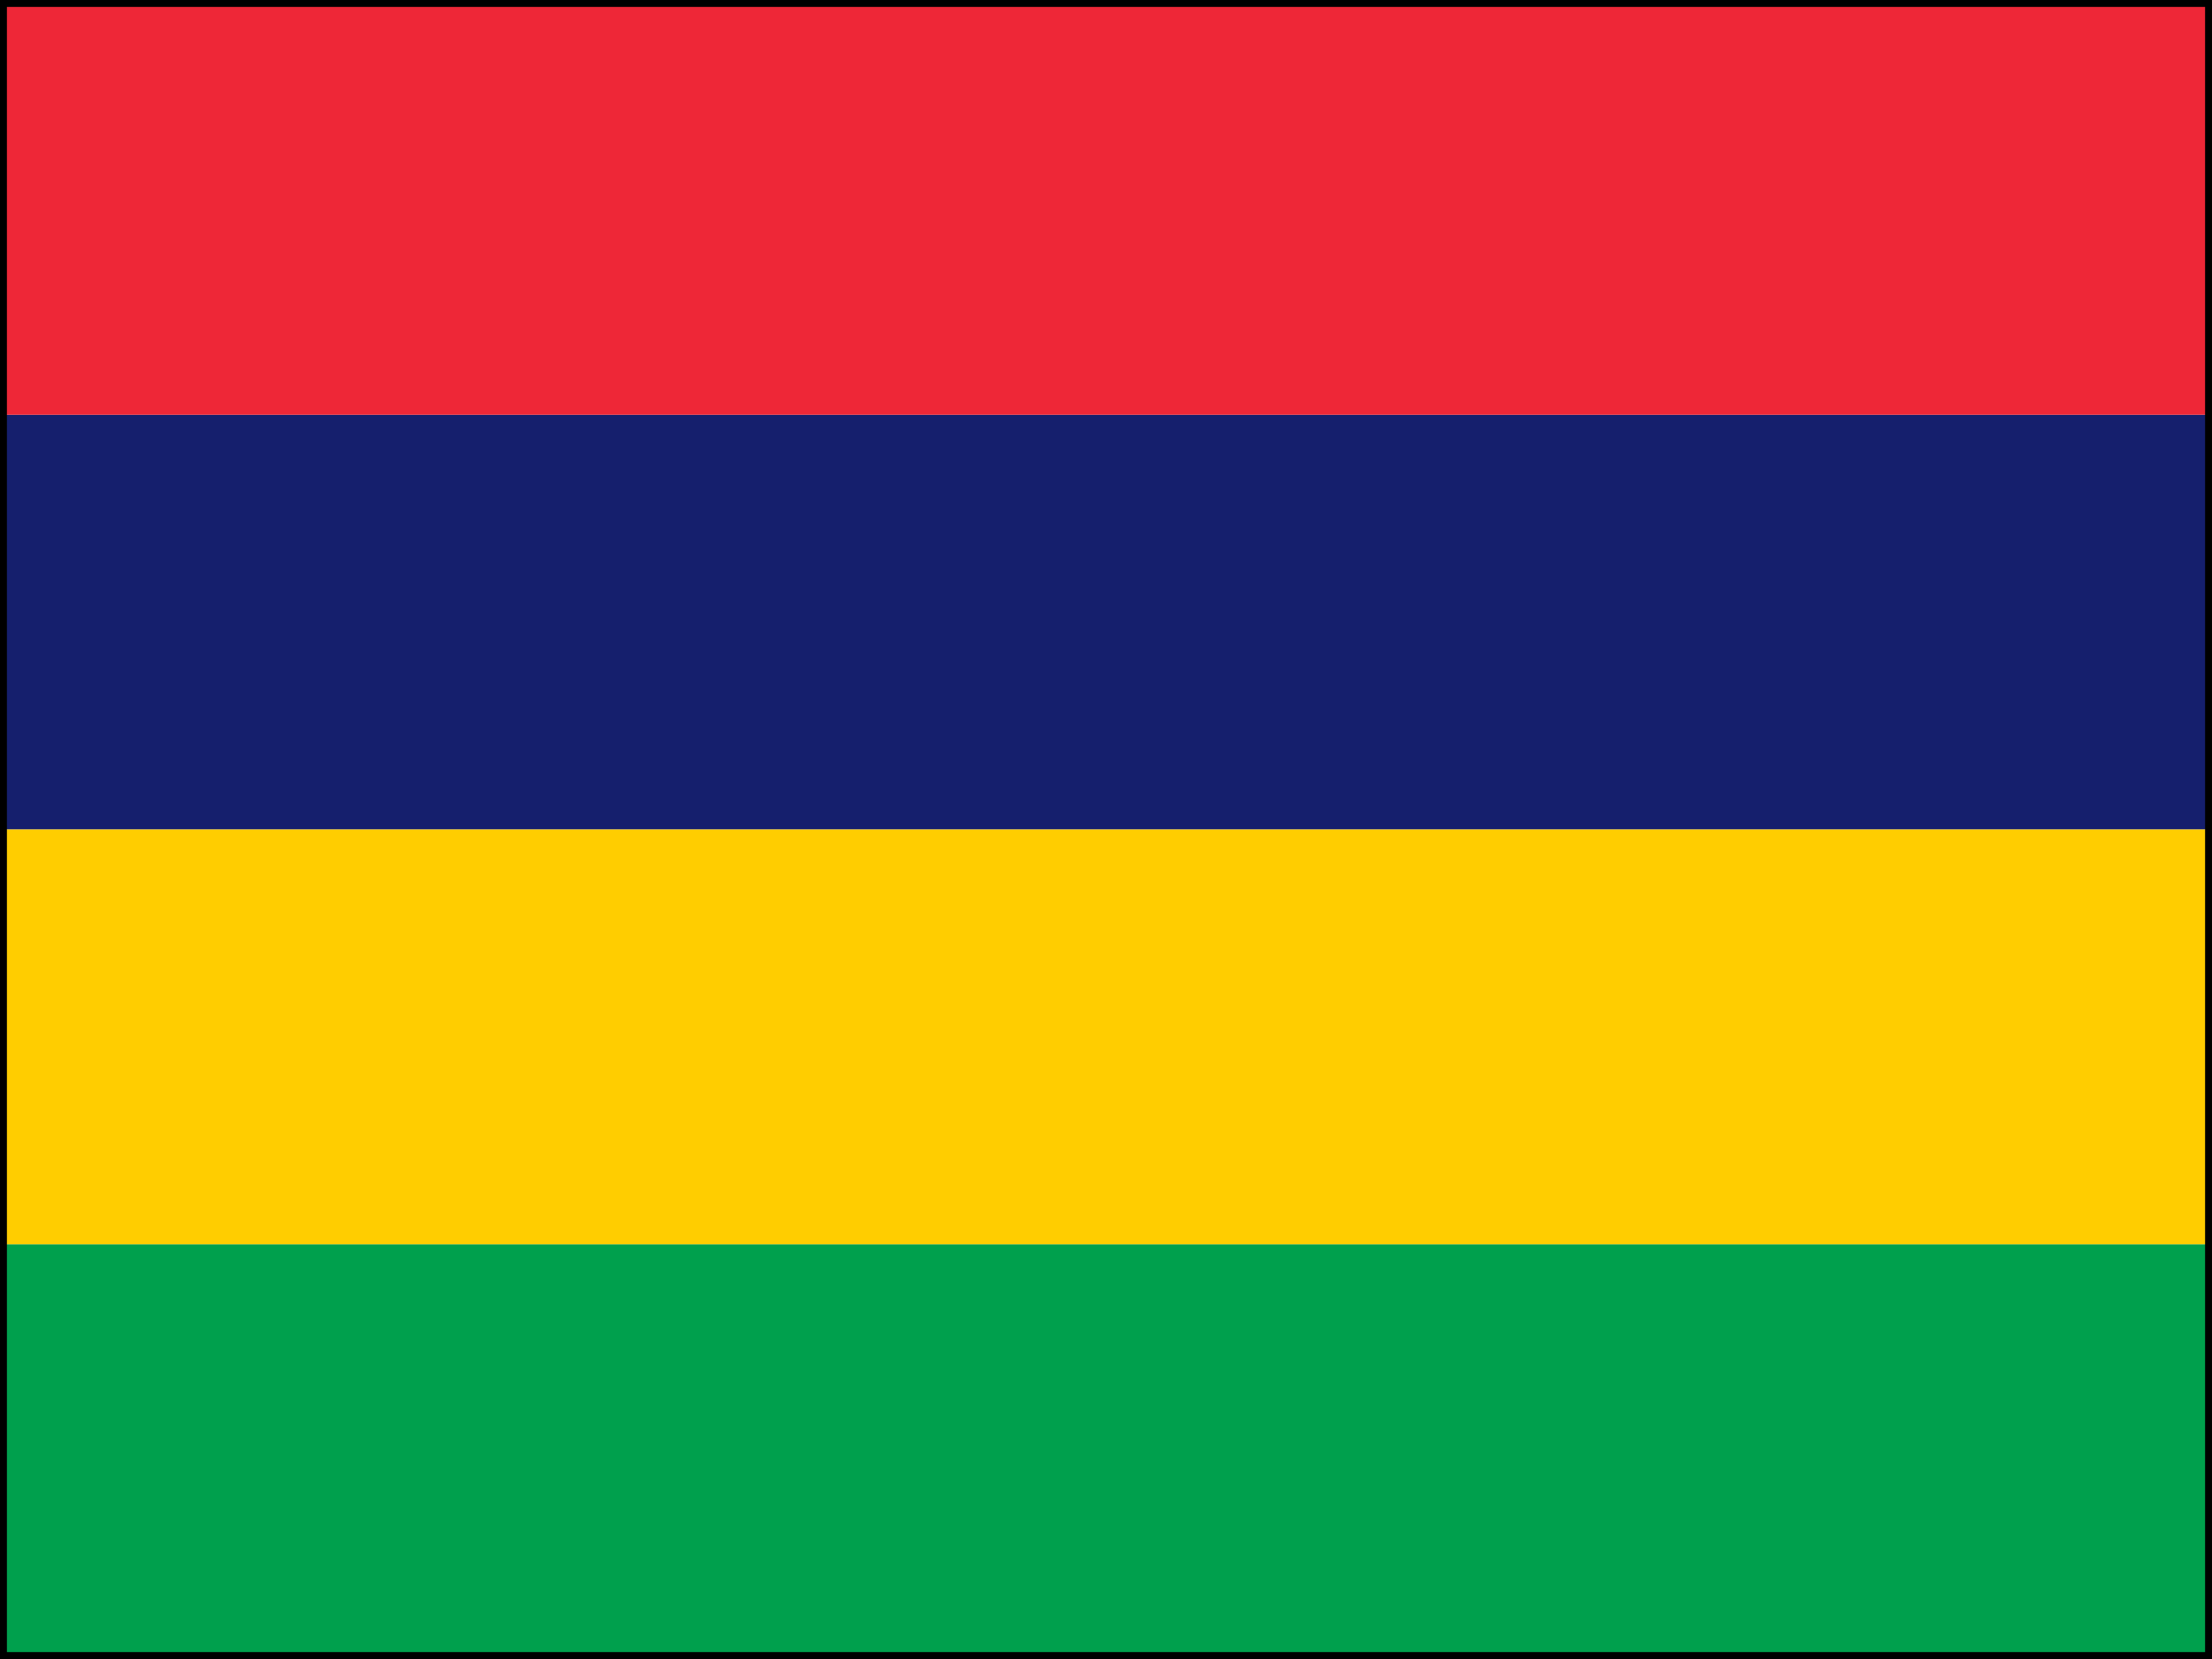
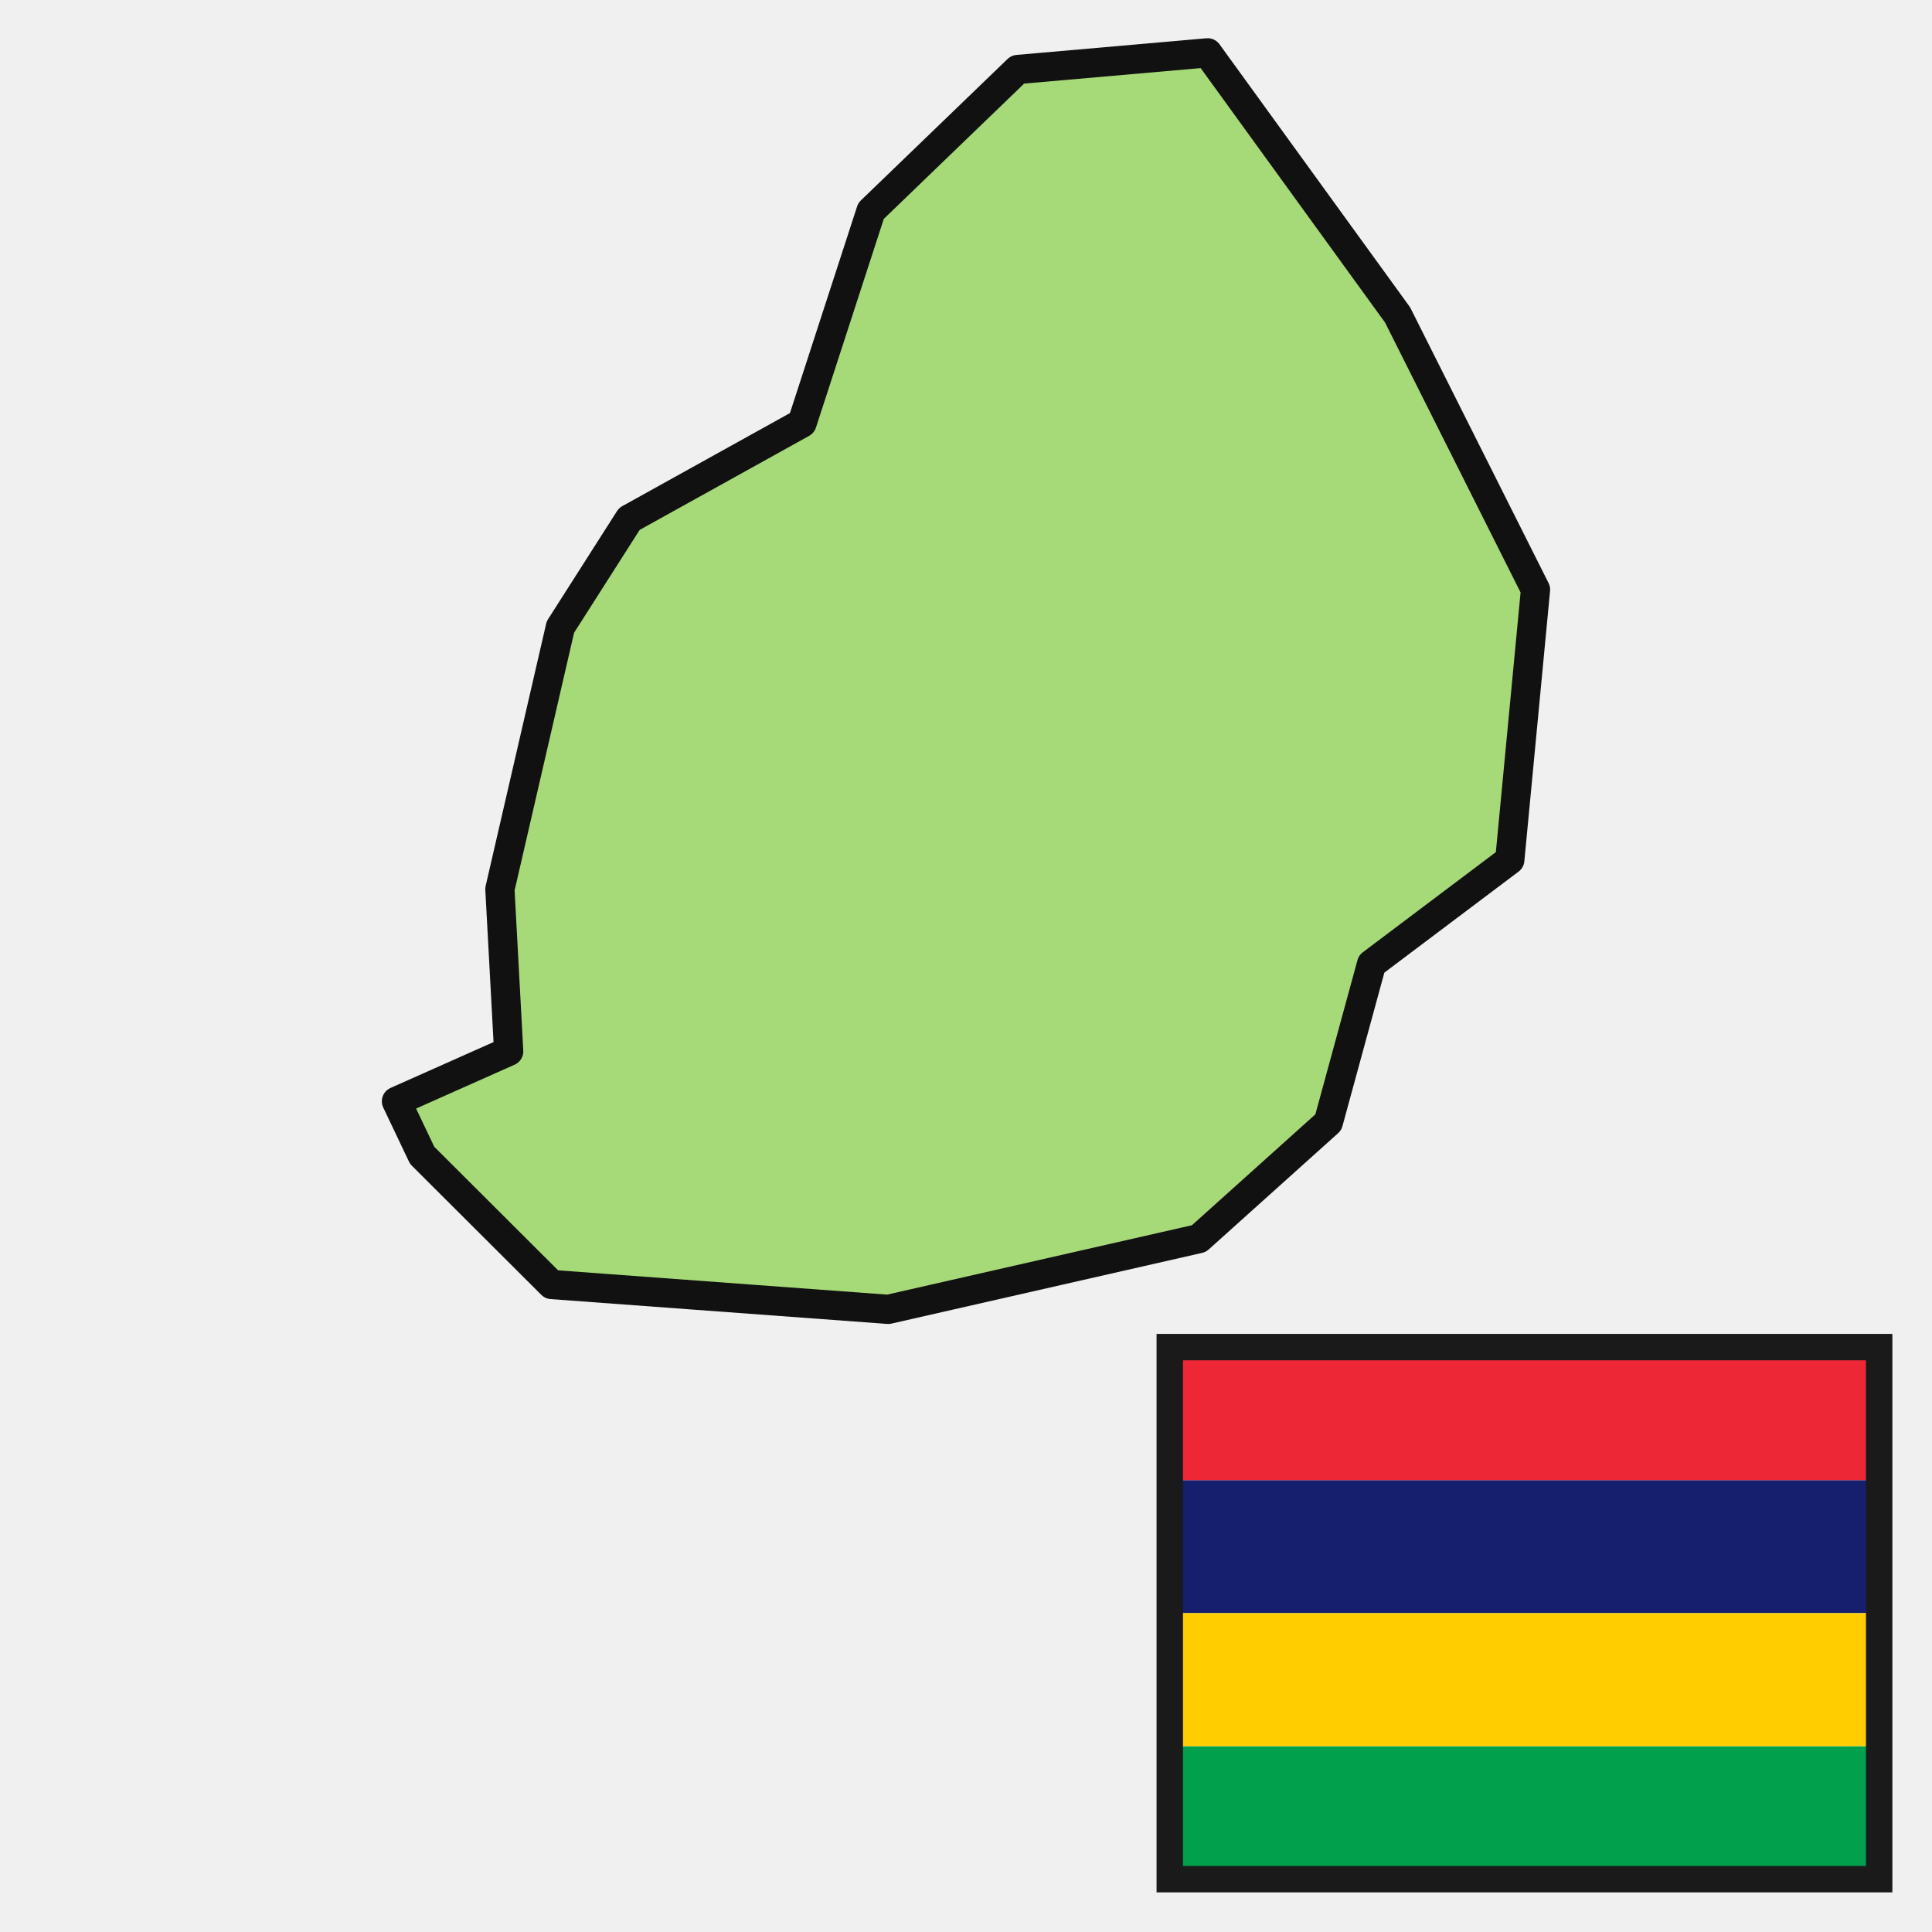
- <svg xmlns="http://www.w3.org/2000/svg" id="flag-icons-mu" viewBox="0 0 640 480" data-copyright="© 2026 Sensory App House">
-   <g fill-rule="evenodd">
-     <path fill="#00a04d" d="M0 360h640v120H0z" />
-     <path fill="#151f6d" d="M0 120h640v120H0z" />
-     <path fill="#ee2737" d="M0 0h640v120H0z" />
-     <path fill="#ffcd00" d="M0 240h640v120H0z" />
+ <svg xmlns="http://www.w3.org/2000/svg" viewBox="0 0 512 512">
+   <g transform="translate(57.75 -17.75) scale(0.7744)">
+     <path d="M 335.7 446.8 L 229.4 471.0 L 114.2 462.5 L 69.9 418.3 L 61.1 399.8 L 99.5 382.7 L 96.5 327.2 L 117.2 237.5 L 140.8 200.5 L 199.9 167.7 L 223.5 95.1 L 273.7 46.7 L 338.7 41.0 L 403.7 130.7 L 450.9 224.7 L 442.1 317.2 L 394.8 352.8 L 380.0 407.0 L 335.7 446.8 Z" fill="#a6d977" stroke="#111111" stroke-width="10" stroke-linejoin="round" fill-rule="evenodd" />
  </g>
-   <rect x="1" y="1" width="638" height="478" fill="none" stroke="#000000" stroke-width="2" />
+   <rect x="310" y="357" width="188" height="141" fill="#ffffff" />
+   <g transform="translate(310 357) scale(0.29375)">
+     <g fill-rule="evenodd">
+       <path fill="#00a04d" d="M0 360h640v120H0z" />
+       <path fill="#151f6d" d="M0 120h640v120H0z" />
+       <path fill="#ee2737" d="M0 0h640v120H0z" />
+       <path fill="#ffcd00" d="M0 240h640v120H0z" />
+     </g>
+     <rect x="1" y="1" width="638" height="478" fill="none" stroke="#000000" stroke-width="2" />
+   </g>
+   <rect x="310" y="357" width="188" height="141" fill="none" stroke="#1a1a1a" stroke-width="7" />
</svg>
